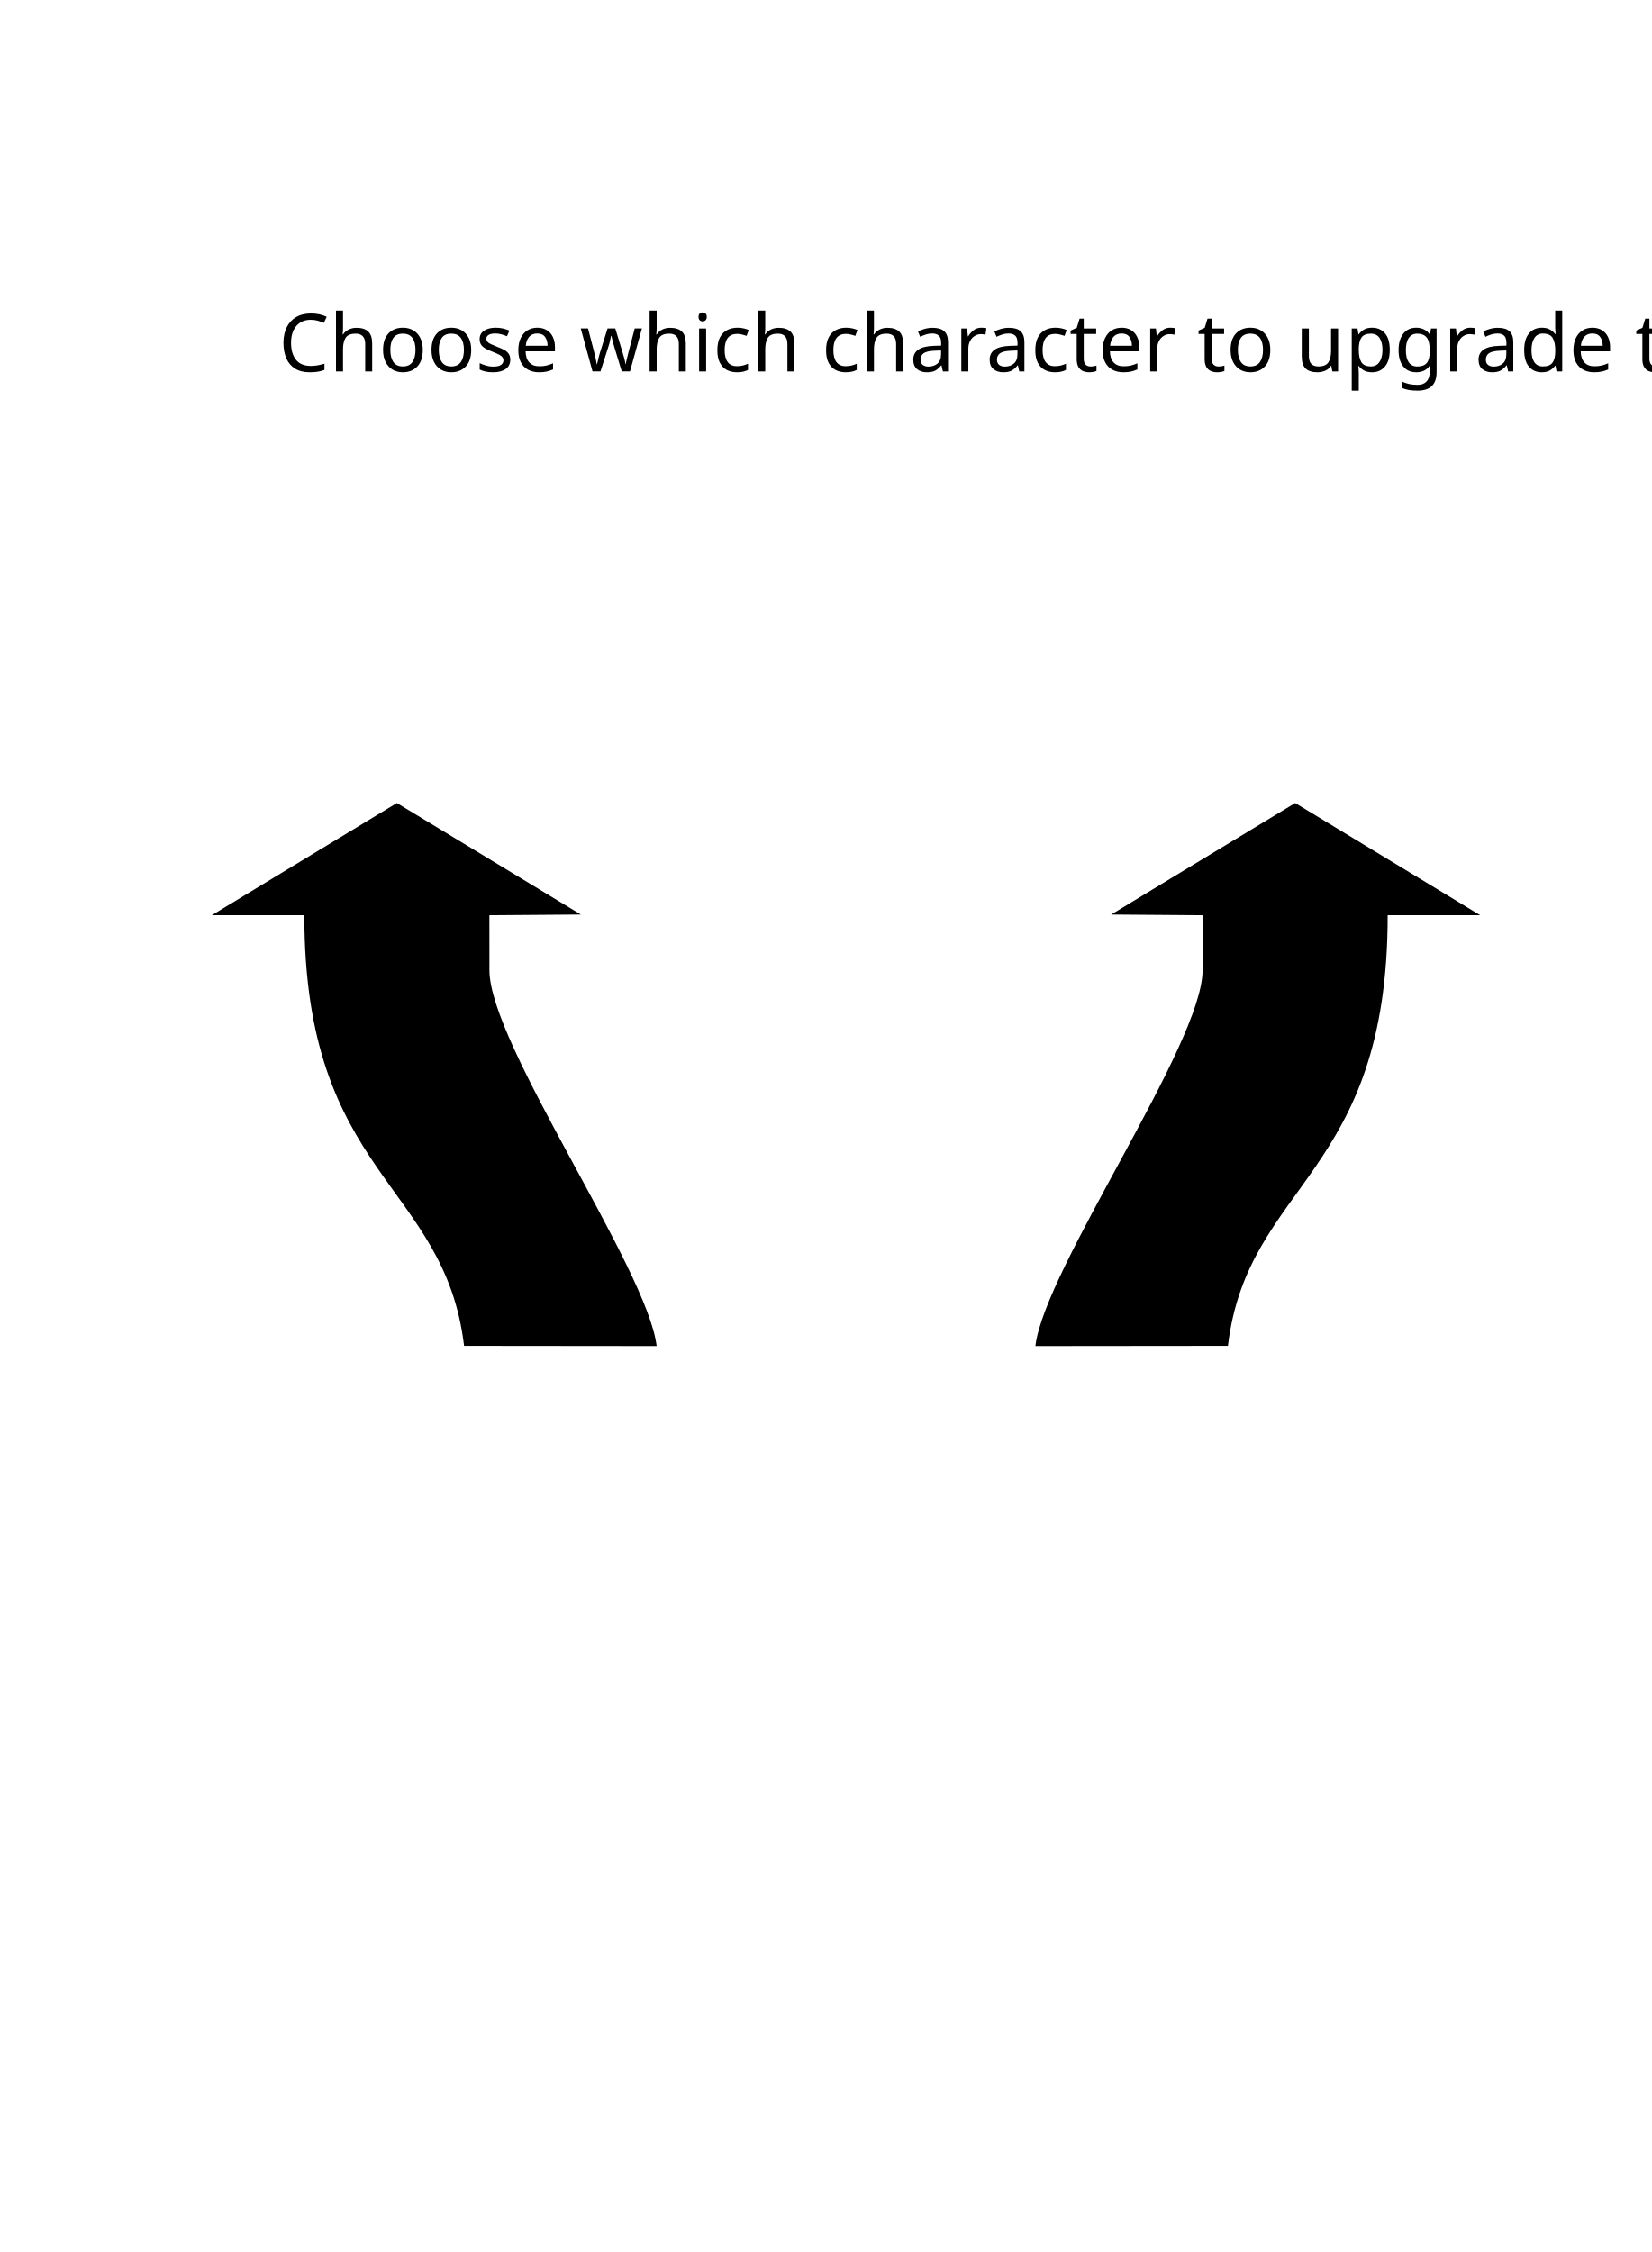
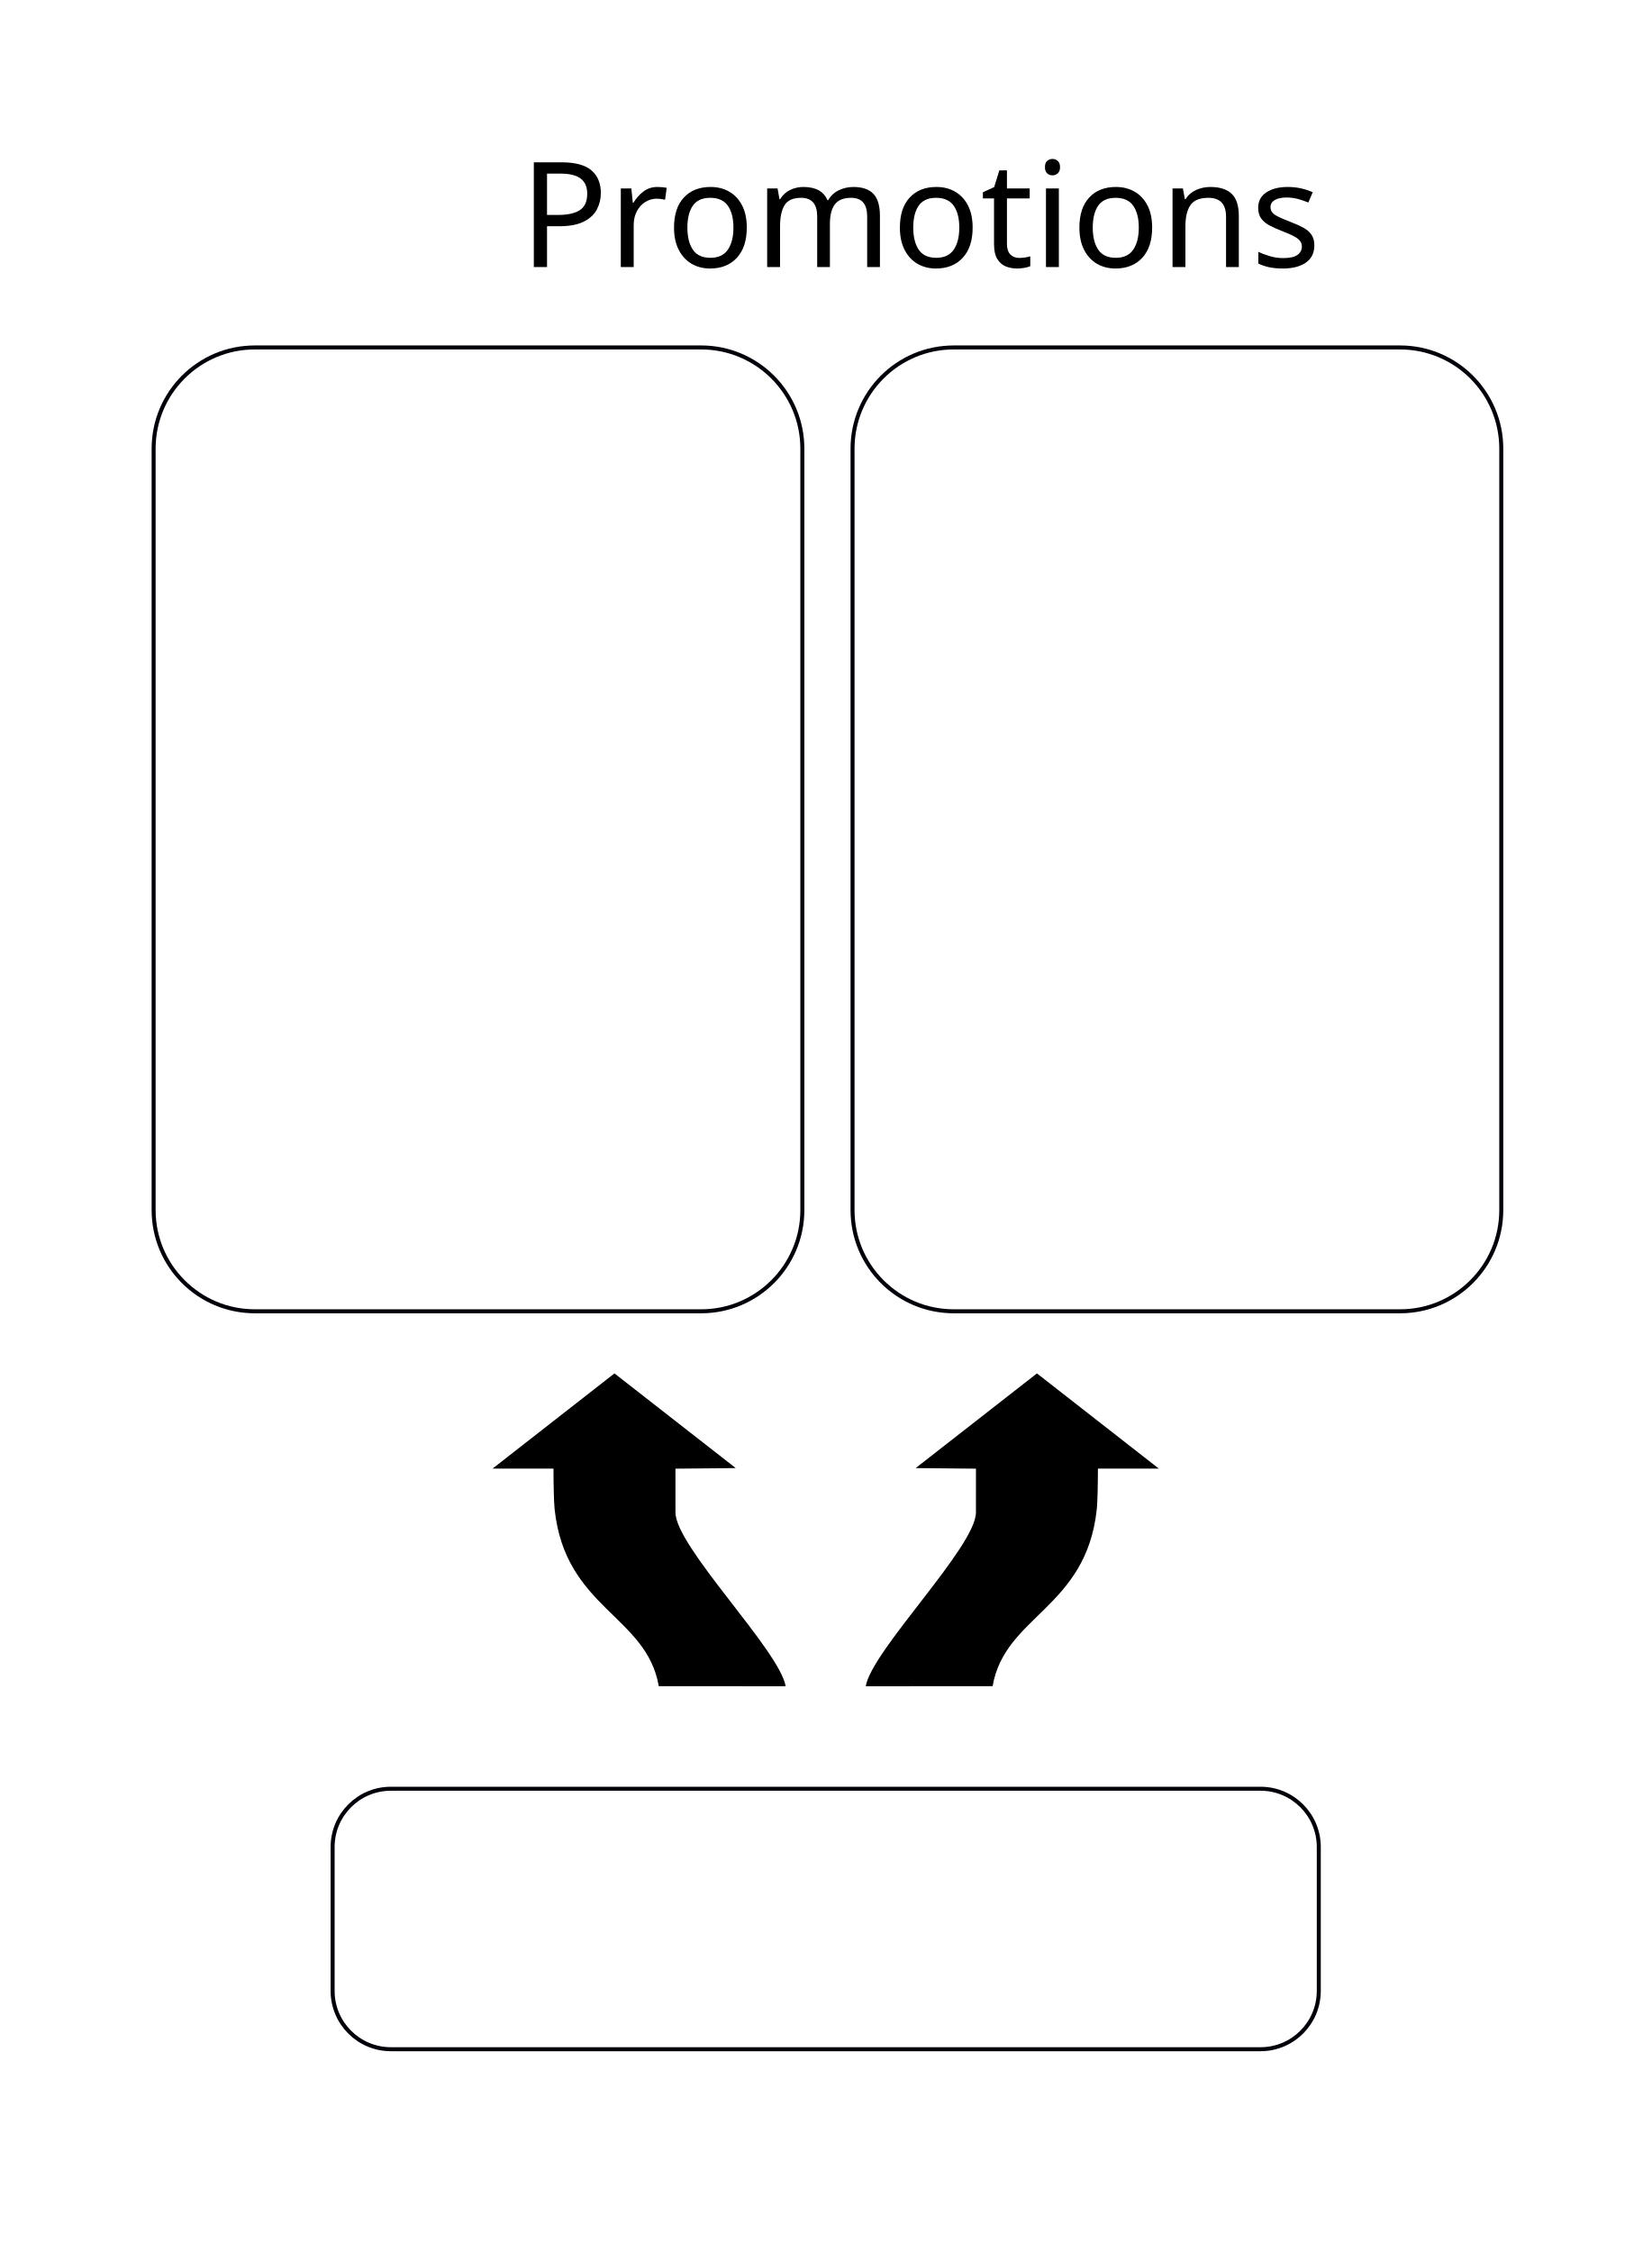
<svg xmlns="http://www.w3.org/2000/svg" width="825" height="1125" viewBox="0 0 825 1125" id="svg2" version="1.1">
  <defs id="defs4" />
  <g id="layer1" transform="translate(0,72.63784)">
-     <path style="fill:#000000" d="m 231.843,599.688 c -9.827,-81.655 -79.803,-84.626 -79.803,-215.132 l -23.107,0 -23.107,0 46.215,-28.023 46.215,-28.023 45.968,27.862 45.968,27.862 -22.852,0.174 -22.852,0.174 0.017,27.445 c 0,37.006 78.853,148.881 83.532,187.759 z" id="path4165" />
-     <text xml:space="preserve" style="font-style:normal;font-weight:normal;font-size:40px;line-height:125%;font-family:sans-serif;letter-spacing:0px;word-spacing:0px;fill:#000000;fill-opacity:1;stroke:none;stroke-width:1px;stroke-linecap:butt;stroke-linejoin:miter;stroke-opacity:1" x="139.163" y="112.912" id="text4169">
-       <tspan id="tspan4171" x="139.163" y="112.912" style="font-style:normal;font-variant:normal;font-weight:normal;font-stretch:normal;font-family:'Archivo Narrow';-inkscape-font-specification:'Archivo Narrow'">Choose which character to upgrade to</tspan>
+     <path style="fill:#000000;stroke-width:1" d="m 329.104,769.688 c -6.057,-35.311 -46.79,-38.798 -52.038,-88.468 -0.363,-3.438 -0.556,-13.026 -0.556,-20.196 h -15.229 -15.229 l 30.458,-23.784 30.458,-23.784 30.296,23.647 30.296,23.647 -15.061,0.147 -15.061,0.147 0.011,21.874 c 0,17.11 51.969,68.838 55.052,86.814 z" id="path4165" />
+     <text xml:space="preserve" style="font-style:normal;font-weight:normal;font-size:73.268px;line-height:125%;font-family:sans-serif;letter-spacing:0px;word-spacing:0px;fill:#000000;fill-opacity:1;stroke:none;stroke-width:1px;stroke-linecap:butt;stroke-linejoin:miter;stroke-opacity:1" x="259.577" y="60.76" id="text4169">
+       <tspan id="tspan4171" x="259.577" y="60.76" style="font-style:normal;font-variant:normal;font-weight:normal;font-stretch:normal;font-family:'Archivo Narrow';-inkscape-font-specification:'Archivo Narrow';stroke-width:1px">Promotions</tspan>
    </text>
-     <path id="path4722" d="m 613.446,599.688 c 9.827,-81.655 79.803,-84.626 79.803,-215.132 l 23.107,0 23.107,0 -46.215,-28.023 -46.215,-28.023 -45.968,27.862 -45.968,27.862 22.852,0.174 22.852,0.174 -0.017,27.445 c 0,37.006 -78.853,148.881 -83.532,187.759 z" style="fill:#000000" />
+     <path id="path4486" d="m 495.896,769.688 c 6.057,-35.311 46.79,-38.798 52.038,-88.468 0.363,-3.438 0.556,-13.026 0.556,-20.196 h 15.229 15.229 l -30.458,-23.784 -30.458,-23.784 -30.296,23.647 -30.296,23.647 15.061,0.147 15.061,0.147 -0.011,21.874 c 0,17.11 -51.969,68.838 -55.052,86.814 z" style="fill:#000000;stroke-width:1" />
+     <rect style="opacity:1;fill:none;fill-opacity:1;stroke:#000008;stroke-width:2;stroke-linecap:round;stroke-linejoin:round;stroke-miterlimit:4;stroke-dasharray:none;stroke-opacity:1" id="rect4488" width="324.089" height="481.493" x="76.747" y="100.934" ry="50.561" />
+     <rect ry="29.111" y="820.939" x="166.17" height="130.119" width="492.661" id="rect4498" style="opacity:1;fill:none;fill-opacity:1;stroke:#000008;stroke-width:2;stroke-linecap:round;stroke-linejoin:round;stroke-miterlimit:4;stroke-dasharray:none;stroke-opacity:1" />
+     <rect ry="50.561" y="100.934" x="425.911" height="481.493" width="324.089" id="rect4502" style="opacity:1;fill:none;fill-opacity:1;stroke:#000008;stroke-width:2;stroke-linecap:round;stroke-linejoin:round;stroke-miterlimit:4;stroke-dasharray:none;stroke-opacity:1" />
  </g>
</svg>
